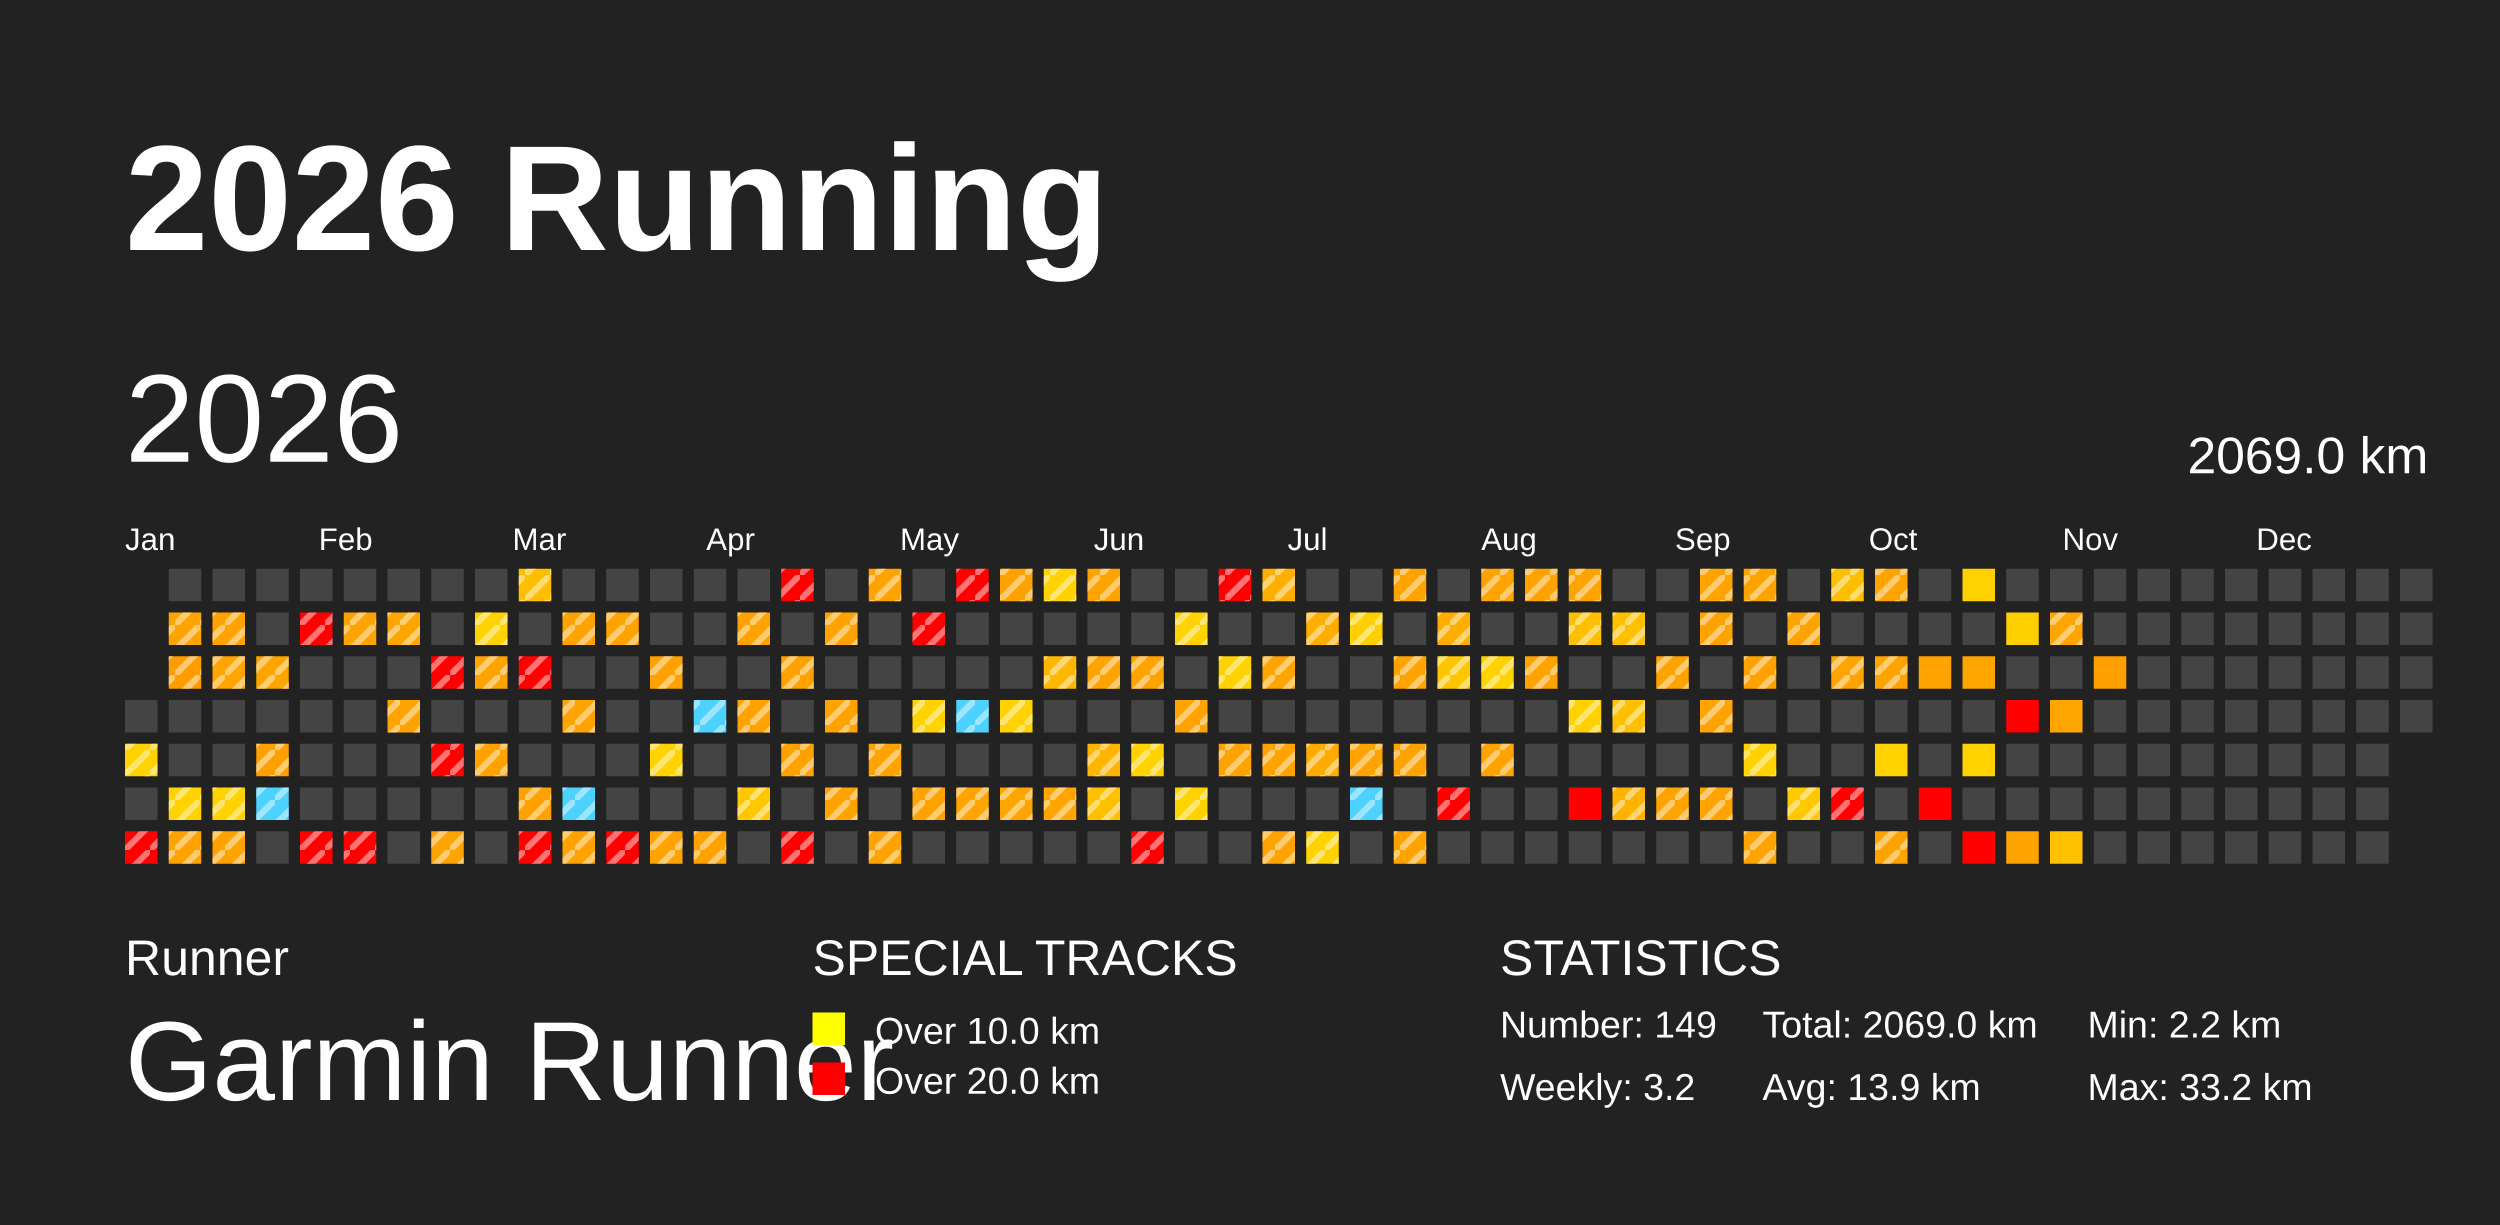
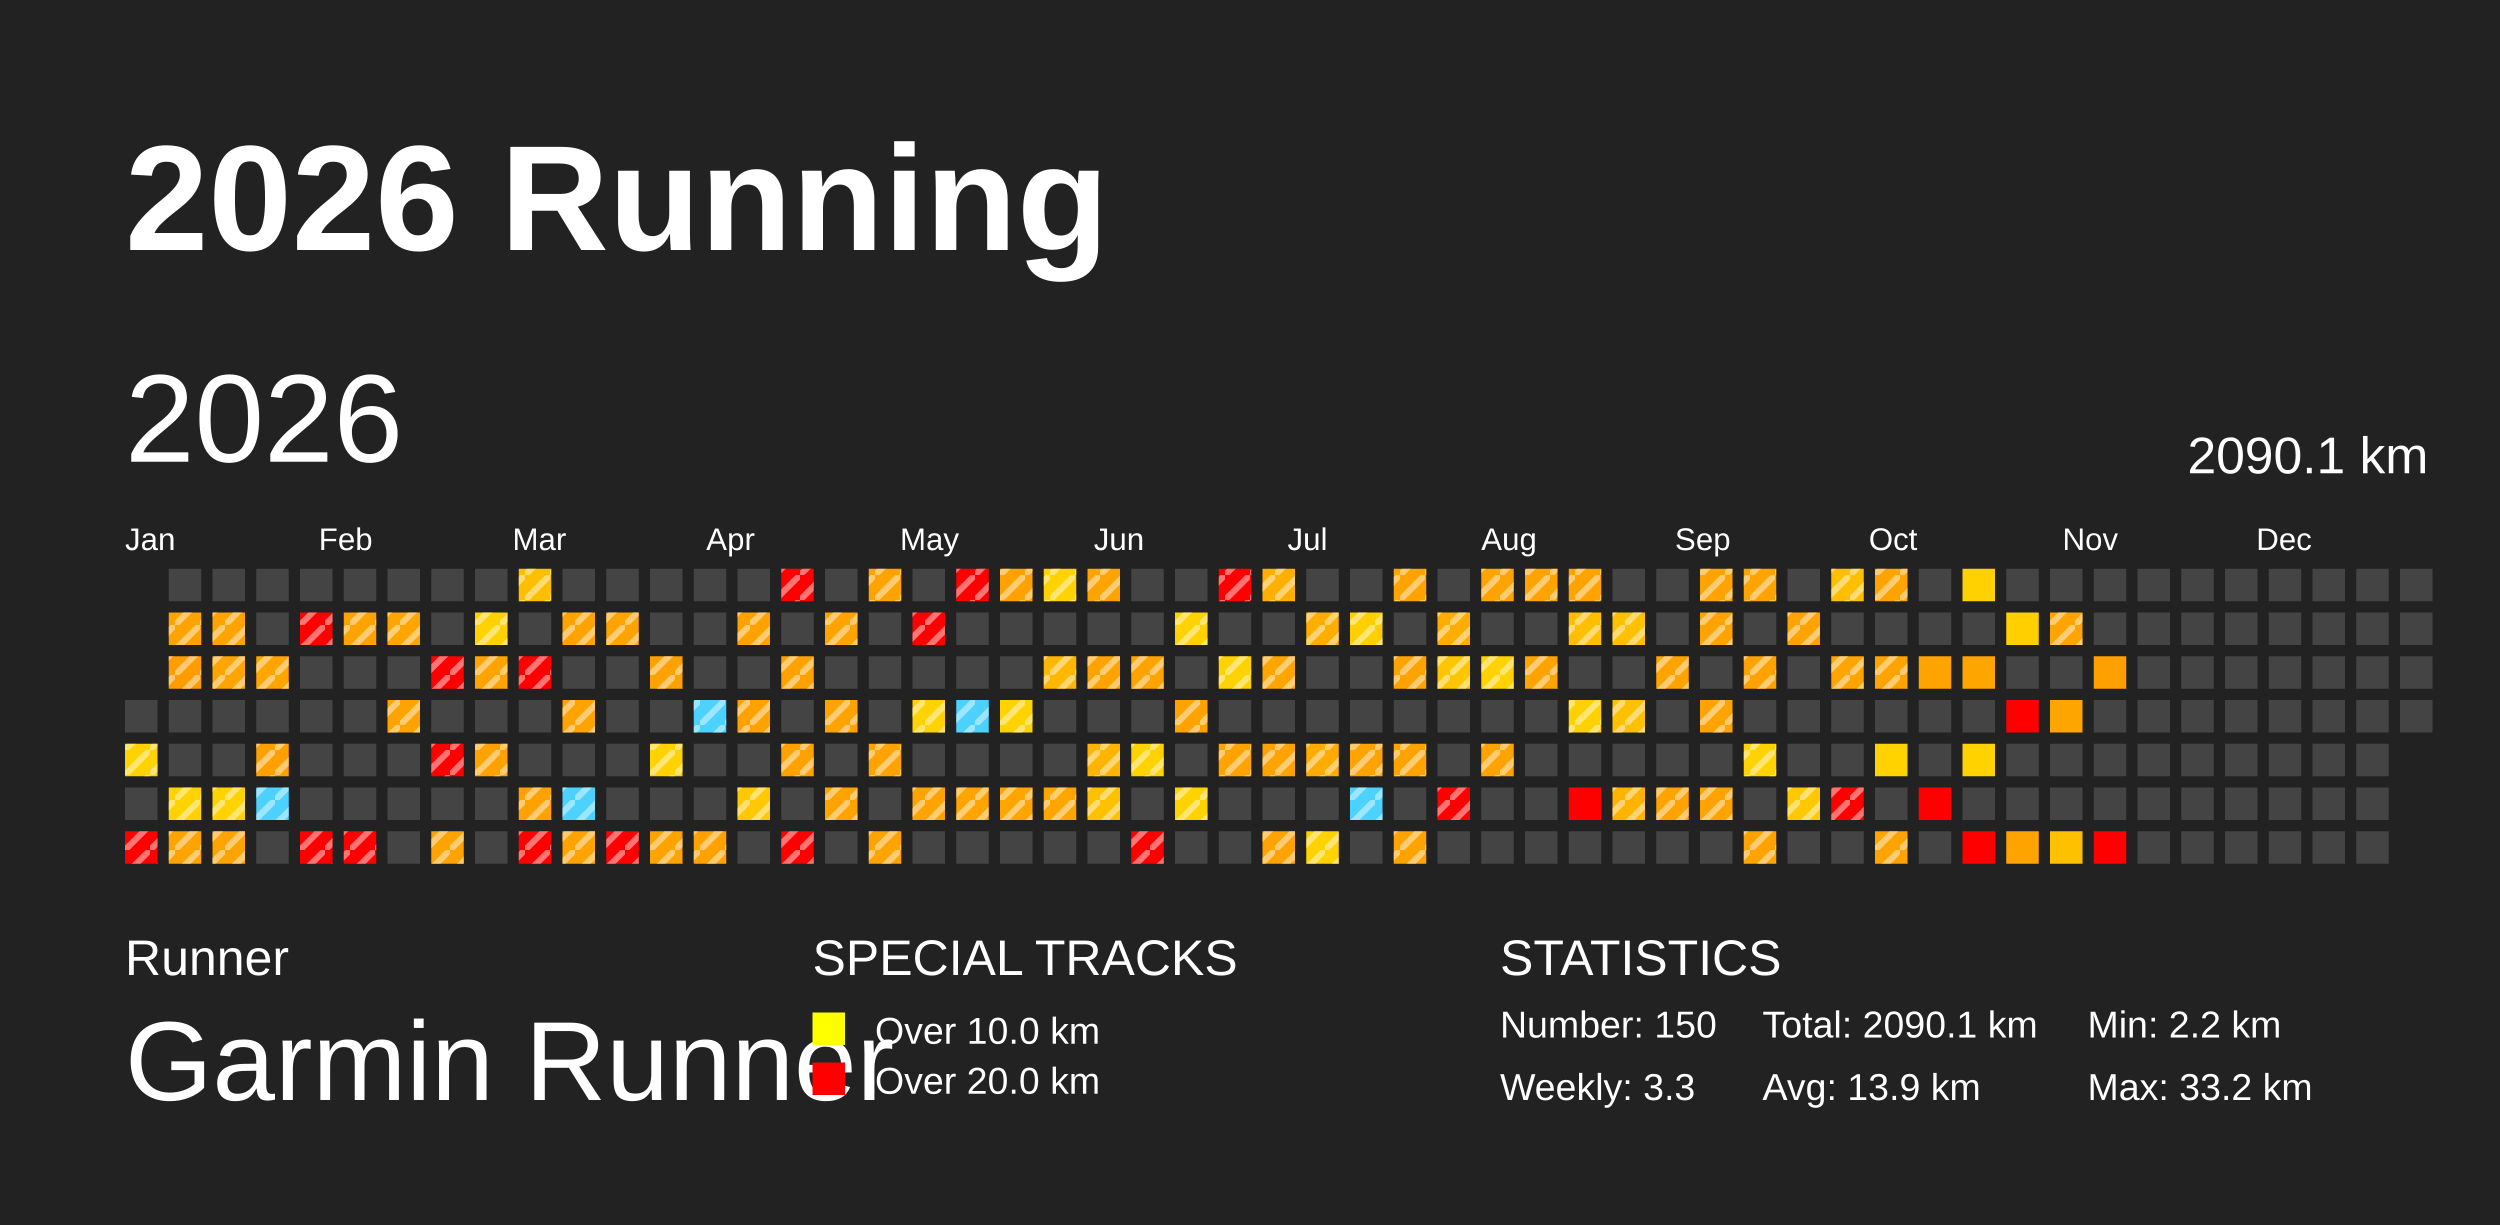
<svg xmlns="http://www.w3.org/2000/svg" baseProfile="full" height="98mm" version="1.1" viewBox="0,0,200,98" width="200mm">
  <defs>
    <pattern height="2" id="indoor-stripe" patternUnits="userSpaceOnUse" width="2">
      <line stroke="white" stroke-opacity="0.45" stroke-width="0.5" x1="0" x2="2" y1="2" y2="0" />
    </pattern>
  </defs>
  <rect fill="#222222" height="98" width="200" x="0" y="0" />
  <text fill="#FFFFFF" style="font-size:12px; font-family:Arial; font-weight:bold;" x="10" y="20">2026 Running</text>
  <text fill="#FFFFFF" style="font-size:4px; font-family:Arial" x="10" y="78">Runner</text>
  <text fill="#FFFFFF" style="font-size:9px; font-family:Arial" x="10" y="88">Garmin Runner</text>
  <text fill="#FFFFFF" style="font-size:4px; font-family:Arial" x="65" y="78">SPECIAL TRACKS</text>
  <rect fill="yellow" height="2.6" width="2.6" x="65" y="81" />
  <text fill="#FFFFFF" style="font-size:3px; font-family:Arial" x="70" y="83.5">Over 10.0 km</text>
  <rect fill="red" height="2.6" width="2.6" x="65" y="85" />
  <text fill="#FFFFFF" style="font-size:3px; font-family:Arial" x="70" y="87.5">Over 20.0 km</text>
  <text fill="#FFFFFF" style="font-size:4px; font-family:Arial" x="120" y="78">STATISTICS</text>
-   <text fill="#FFFFFF" style="font-size:3px; font-family:Arial" x="120" y="83">Number: 149</text>
-   <text fill="#FFFFFF" style="font-size:3px; font-family:Arial" x="120" y="88">Weekly: 3.2</text>
-   <text fill="#FFFFFF" style="font-size:3px; font-family:Arial" x="141" y="83">Total: 2069.0 km</text>
+   <text fill="#FFFFFF" style="font-size:3px; font-family:Arial" x="120" y="83">Number: 150</text>
+   <text fill="#FFFFFF" style="font-size:3px; font-family:Arial" x="120" y="88">Weekly: 3.3</text>
+   <text fill="#FFFFFF" style="font-size:3px; font-family:Arial" x="141" y="83">Total: 2090.1 km</text>
  <text fill="#FFFFFF" style="font-size:3px; font-family:Arial" x="141" y="88">Avg: 13.9 km</text>
  <text fill="#FFFFFF" style="font-size:3px; font-family:Arial" x="167" y="83">Min: 2.2 km</text>
  <text fill="#FFFFFF" style="font-size:3px; font-family:Arial" x="167" y="88">Max: 33.2 km</text>
  <text dominant-baseline="hanging" fill="#FFFFFF" style="font-size:10.0px; font-family:Arial;" x="10" y="30">2026</text>
-   <text dominant-baseline="hanging" fill="#FFFFFF" style="font-size:4.125px; font-family:Arial;" x="175" y="35">2069.0 km</text>
+   <text dominant-baseline="hanging" fill="#FFFFFF" style="font-size:4.125px; font-family:Arial;" x="175" y="35">2090.1 km</text>
  <text fill="#FFFFFF" style="font-size:2.5px; font-family:Arial" x="10.0" y="44">Jan</text>
  <text fill="#FFFFFF" style="font-size:2.5px; font-family:Arial" x="25.5" y="44">Feb</text>
  <text fill="#FFFFFF" style="font-size:2.5px; font-family:Arial" x="41.0" y="44">Mar</text>
  <text fill="#FFFFFF" style="font-size:2.5px; font-family:Arial" x="56.5" y="44">Apr</text>
  <text fill="#FFFFFF" style="font-size:2.5px; font-family:Arial" x="72.0" y="44">May</text>
  <text fill="#FFFFFF" style="font-size:2.5px; font-family:Arial" x="87.5" y="44">Jun</text>
  <text fill="#FFFFFF" style="font-size:2.5px; font-family:Arial" x="103.0" y="44">Jul</text>
  <text fill="#FFFFFF" style="font-size:2.5px; font-family:Arial" x="118.5" y="44">Aug</text>
  <text fill="#FFFFFF" style="font-size:2.5px; font-family:Arial" x="134.0" y="44">Sep</text>
  <text fill="#FFFFFF" style="font-size:2.5px; font-family:Arial" x="149.5" y="44">Oct</text>
  <text fill="#FFFFFF" style="font-size:2.5px; font-family:Arial" x="165.0" y="44">Nov</text>
  <text fill="#FFFFFF" style="font-size:2.5px; font-family:Arial" x="180.5" y="44">Dec</text>
  <rect fill="#444444" height="2.6" width="2.6" x="10.0" y="56.0" />
  <rect fill="#ffd200" height="2.6" width="2.6" x="10.0" y="59.5" />
  <rect fill="url(#indoor-stripe)" height="2.6" style="pointer-events: none;" width="2.6" x="10.0" y="59.5" />
  <rect fill="#444444" height="2.6" width="2.6" x="10.0" y="63.0" />
  <rect fill="red" height="2.6" width="2.6" x="10.0" y="66.5" />
  <rect fill="url(#indoor-stripe)" height="2.6" style="pointer-events: none;" width="2.6" x="10.0" y="66.5" />
  <rect fill="#444444" height="2.6" width="2.6" x="13.5" y="45.5" />
  <rect fill="#ffa300" height="2.6" width="2.6" x="13.5" y="49.0" />
  <rect fill="url(#indoor-stripe)" height="2.6" style="pointer-events: none;" width="2.6" x="13.5" y="49.0" />
  <rect fill="#ff9d00" height="2.6" width="2.6" x="13.5" y="52.5" />
  <rect fill="url(#indoor-stripe)" height="2.6" style="pointer-events: none;" width="2.6" x="13.5" y="52.5" />
  <rect fill="#444444" height="2.6" width="2.6" x="13.5" y="56.0" />
  <rect fill="#444444" height="2.6" width="2.6" x="13.5" y="59.5" />
  <rect fill="#ffd200" height="2.6" width="2.6" x="13.5" y="63.0" />
  <rect fill="url(#indoor-stripe)" height="2.6" style="pointer-events: none;" width="2.6" x="13.5" y="63.0" />
  <rect fill="#ffa300" height="2.6" width="2.6" x="13.5" y="66.5" />
  <rect fill="url(#indoor-stripe)" height="2.6" style="pointer-events: none;" width="2.6" x="13.5" y="66.5" />
  <rect fill="#444444" height="2.6" width="2.6" x="17.0" y="45.5" />
  <rect fill="#ffa300" height="2.6" width="2.6" x="17.0" y="49.0" />
  <rect fill="url(#indoor-stripe)" height="2.6" style="pointer-events: none;" width="2.6" x="17.0" y="49.0" />
  <rect fill="#ffa400" height="2.6" width="2.6" x="17.0" y="52.5" />
  <rect fill="url(#indoor-stripe)" height="2.6" style="pointer-events: none;" width="2.6" x="17.0" y="52.5" />
  <rect fill="#444444" height="2.6" width="2.6" x="17.0" y="56.0" />
  <rect fill="#444444" height="2.6" width="2.6" x="17.0" y="59.5" />
  <rect fill="#ffd200" height="2.6" width="2.6" x="17.0" y="63.0" />
  <rect fill="url(#indoor-stripe)" height="2.6" style="pointer-events: none;" width="2.6" x="17.0" y="63.0" />
  <rect fill="#ffa300" height="2.6" width="2.6" x="17.0" y="66.5" />
  <rect fill="url(#indoor-stripe)" height="2.6" style="pointer-events: none;" width="2.6" x="17.0" y="66.5" />
  <rect fill="#444444" height="2.6" width="2.6" x="20.5" y="45.5" />
  <rect fill="#444444" height="2.6" width="2.6" x="20.5" y="49.0" />
  <rect fill="#ffa500" height="2.6" width="2.6" x="20.5" y="52.5" />
  <rect fill="url(#indoor-stripe)" height="2.6" style="pointer-events: none;" width="2.6" x="20.5" y="52.5" />
  <rect fill="#444444" height="2.6" width="2.6" x="20.5" y="56.0" />
  <rect fill="#ffa000" height="2.6" width="2.6" x="20.5" y="59.5" />
  <rect fill="url(#indoor-stripe)" height="2.6" style="pointer-events: none;" width="2.6" x="20.5" y="59.5" />
  <rect fill="#4dd2ff" height="2.6" width="2.6" x="20.5" y="63.0" />
  <rect fill="url(#indoor-stripe)" height="2.6" style="pointer-events: none;" width="2.6" x="20.5" y="63.0" />
  <rect fill="#444444" height="2.6" width="2.6" x="20.5" y="66.5" />
  <rect fill="#444444" height="2.6" width="2.6" x="24.0" y="45.5" />
  <rect fill="red" height="2.6" width="2.6" x="24.0" y="49.0" />
  <rect fill="url(#indoor-stripe)" height="2.6" style="pointer-events: none;" width="2.6" x="24.0" y="49.0" />
  <rect fill="#444444" height="2.6" width="2.6" x="24.0" y="52.5" />
  <rect fill="#444444" height="2.6" width="2.6" x="24.0" y="56.0" />
  <rect fill="#444444" height="2.6" width="2.6" x="24.0" y="59.5" />
  <rect fill="#444444" height="2.6" width="2.6" x="24.0" y="63.0" />
  <rect fill="red" height="2.6" width="2.6" x="24.0" y="66.5" />
  <rect fill="url(#indoor-stripe)" height="2.6" style="pointer-events: none;" width="2.6" x="24.0" y="66.5" />
  <rect fill="#444444" height="2.6" width="2.6" x="27.5" y="45.5" />
  <rect fill="#ffa300" height="2.6" width="2.6" x="27.5" y="49.0" />
  <rect fill="url(#indoor-stripe)" height="2.6" style="pointer-events: none;" width="2.6" x="27.5" y="49.0" />
  <rect fill="#444444" height="2.6" width="2.6" x="27.5" y="52.5" />
  <rect fill="#444444" height="2.6" width="2.6" x="27.5" y="56.0" />
  <rect fill="#444444" height="2.6" width="2.6" x="27.5" y="59.5" />
  <rect fill="#444444" height="2.6" width="2.6" x="27.5" y="63.0" />
  <rect fill="red" height="2.6" width="2.6" x="27.5" y="66.5" />
  <rect fill="url(#indoor-stripe)" height="2.6" style="pointer-events: none;" width="2.6" x="27.5" y="66.5" />
  <rect fill="#444444" height="2.6" width="2.6" x="31.0" y="45.5" />
  <rect fill="#ffa500" height="2.6" width="2.6" x="31.0" y="49.0" />
  <rect fill="url(#indoor-stripe)" height="2.6" style="pointer-events: none;" width="2.6" x="31.0" y="49.0" />
  <rect fill="#444444" height="2.6" width="2.6" x="31.0" y="52.5" />
  <rect fill="#ffa300" height="2.6" width="2.6" x="31.0" y="56.0" />
  <rect fill="url(#indoor-stripe)" height="2.6" style="pointer-events: none;" width="2.6" x="31.0" y="56.0" />
  <rect fill="#444444" height="2.6" width="2.6" x="31.0" y="59.5" />
  <rect fill="#444444" height="2.6" width="2.6" x="31.0" y="63.0" />
  <rect fill="#444444" height="2.6" width="2.6" x="31.0" y="66.5" />
  <rect fill="#444444" height="2.6" width="2.6" x="34.5" y="45.5" />
  <rect fill="#444444" height="2.6" width="2.6" x="34.5" y="49.0" />
  <rect fill="red" height="2.6" width="2.6" x="34.5" y="52.5" />
  <rect fill="url(#indoor-stripe)" height="2.6" style="pointer-events: none;" width="2.6" x="34.5" y="52.5" />
  <rect fill="#444444" height="2.6" width="2.6" x="34.5" y="56.0" />
  <rect fill="red" height="2.6" width="2.6" x="34.5" y="59.5" />
  <rect fill="url(#indoor-stripe)" height="2.6" style="pointer-events: none;" width="2.6" x="34.5" y="59.5" />
  <rect fill="#444444" height="2.6" width="2.6" x="34.5" y="63.0" />
  <rect fill="#ffa300" height="2.6" width="2.6" x="34.5" y="66.5" />
  <rect fill="url(#indoor-stripe)" height="2.6" style="pointer-events: none;" width="2.6" x="34.5" y="66.5" />
  <rect fill="#444444" height="2.6" width="2.6" x="38.0" y="45.5" />
  <rect fill="#ffd200" height="2.6" width="2.6" x="38.0" y="49.0" />
  <rect fill="url(#indoor-stripe)" height="2.6" style="pointer-events: none;" width="2.6" x="38.0" y="49.0" />
  <rect fill="#ffa300" height="2.6" width="2.6" x="38.0" y="52.5" />
  <rect fill="url(#indoor-stripe)" height="2.6" style="pointer-events: none;" width="2.6" x="38.0" y="52.5" />
  <rect fill="#444444" height="2.6" width="2.6" x="38.0" y="56.0" />
  <rect fill="#ffa200" height="2.6" width="2.6" x="38.0" y="59.5" />
  <rect fill="url(#indoor-stripe)" height="2.6" style="pointer-events: none;" width="2.6" x="38.0" y="59.5" />
  <rect fill="#444444" height="2.6" width="2.6" x="38.0" y="63.0" />
  <rect fill="#444444" height="2.6" width="2.6" x="38.0" y="66.5" />
  <rect fill="#ffbf00" height="2.6" width="2.6" x="41.5" y="45.5" />
  <rect fill="url(#indoor-stripe)" height="2.6" style="pointer-events: none;" width="2.6" x="41.5" y="45.5" />
  <rect fill="#444444" height="2.6" width="2.6" x="41.5" y="49.0" />
  <rect fill="red" height="2.6" width="2.6" x="41.5" y="52.5" />
  <rect fill="url(#indoor-stripe)" height="2.6" style="pointer-events: none;" width="2.6" x="41.5" y="52.5" />
  <rect fill="#444444" height="2.6" width="2.6" x="41.5" y="56.0" />
  <rect fill="#444444" height="2.6" width="2.6" x="41.5" y="59.5" />
  <rect fill="#ffa100" height="2.6" width="2.6" x="41.5" y="63.0" />
  <rect fill="url(#indoor-stripe)" height="2.6" style="pointer-events: none;" width="2.6" x="41.5" y="63.0" />
  <rect fill="red" height="2.6" width="2.6" x="41.5" y="66.5" />
  <rect fill="url(#indoor-stripe)" height="2.6" style="pointer-events: none;" width="2.6" x="41.5" y="66.5" />
  <rect fill="#444444" height="2.6" width="2.6" x="45.0" y="45.5" />
  <rect fill="#ffa300" height="2.6" width="2.6" x="45.0" y="49.0" />
  <rect fill="url(#indoor-stripe)" height="2.6" style="pointer-events: none;" width="2.6" x="45.0" y="49.0" />
  <rect fill="#444444" height="2.6" width="2.6" x="45.0" y="52.5" />
  <rect fill="#ffa300" height="2.6" width="2.6" x="45.0" y="56.0" />
  <rect fill="url(#indoor-stripe)" height="2.6" style="pointer-events: none;" width="2.6" x="45.0" y="56.0" />
  <rect fill="#444444" height="2.6" width="2.6" x="45.0" y="59.5" />
  <rect fill="#4dd2ff" height="2.6" width="2.6" x="45.0" y="63.0" />
  <rect fill="url(#indoor-stripe)" height="2.6" style="pointer-events: none;" width="2.6" x="45.0" y="63.0" />
  <rect fill="#ffa300" height="2.6" width="2.6" x="45.0" y="66.5" />
  <rect fill="url(#indoor-stripe)" height="2.6" style="pointer-events: none;" width="2.6" x="45.0" y="66.5" />
  <rect fill="#444444" height="2.6" width="2.6" x="48.5" y="45.5" />
  <rect fill="#ffa300" height="2.6" width="2.6" x="48.5" y="49.0" />
  <rect fill="url(#indoor-stripe)" height="2.6" style="pointer-events: none;" width="2.6" x="48.5" y="49.0" />
  <rect fill="#444444" height="2.6" width="2.6" x="48.5" y="52.5" />
  <rect fill="#444444" height="2.6" width="2.6" x="48.5" y="56.0" />
  <rect fill="#444444" height="2.6" width="2.6" x="48.5" y="59.5" />
  <rect fill="#444444" height="2.6" width="2.6" x="48.5" y="63.0" />
  <rect fill="red" height="2.6" width="2.6" x="48.5" y="66.5" />
  <rect fill="url(#indoor-stripe)" height="2.6" style="pointer-events: none;" width="2.6" x="48.5" y="66.5" />
  <rect fill="#444444" height="2.6" width="2.6" x="52.0" y="45.5" />
  <rect fill="#444444" height="2.6" width="2.6" x="52.0" y="49.0" />
  <rect fill="#ffa100" height="2.6" width="2.6" x="52.0" y="52.5" />
  <rect fill="url(#indoor-stripe)" height="2.6" style="pointer-events: none;" width="2.6" x="52.0" y="52.5" />
  <rect fill="#444444" height="2.6" width="2.6" x="52.0" y="56.0" />
  <rect fill="#ffd200" height="2.6" width="2.6" x="52.0" y="59.5" />
  <rect fill="url(#indoor-stripe)" height="2.6" style="pointer-events: none;" width="2.6" x="52.0" y="59.5" />
  <rect fill="#444444" height="2.6" width="2.6" x="52.0" y="63.0" />
  <rect fill="#ffa300" height="2.6" width="2.6" x="52.0" y="66.5" />
  <rect fill="url(#indoor-stripe)" height="2.6" style="pointer-events: none;" width="2.6" x="52.0" y="66.5" />
  <rect fill="#444444" height="2.6" width="2.6" x="55.5" y="45.5" />
  <rect fill="#444444" height="2.6" width="2.6" x="55.5" y="49.0" />
  <rect fill="#444444" height="2.6" width="2.6" x="55.5" y="52.5" />
  <rect fill="#4dd2ff" height="2.6" width="2.6" x="55.5" y="56.0" />
  <rect fill="url(#indoor-stripe)" height="2.6" style="pointer-events: none;" width="2.6" x="55.5" y="56.0" />
  <rect fill="#444444" height="2.6" width="2.6" x="55.5" y="59.5" />
  <rect fill="#444444" height="2.6" width="2.6" x="55.5" y="63.0" />
  <rect fill="#ffa200" height="2.6" width="2.6" x="55.5" y="66.5" />
  <rect fill="url(#indoor-stripe)" height="2.6" style="pointer-events: none;" width="2.6" x="55.5" y="66.5" />
  <rect fill="#444444" height="2.6" width="2.6" x="59.0" y="45.5" />
  <rect fill="#ffa200" height="2.6" width="2.6" x="59.0" y="49.0" />
  <rect fill="url(#indoor-stripe)" height="2.6" style="pointer-events: none;" width="2.6" x="59.0" y="49.0" />
  <rect fill="#444444" height="2.6" width="2.6" x="59.0" y="52.5" />
  <rect fill="#ffa200" height="2.6" width="2.6" x="59.0" y="56.0" />
  <rect fill="url(#indoor-stripe)" height="2.6" style="pointer-events: none;" width="2.6" x="59.0" y="56.0" />
  <rect fill="#444444" height="2.6" width="2.6" x="59.0" y="59.5" />
  <rect fill="#ffc800" height="2.6" width="2.6" x="59.0" y="63.0" />
  <rect fill="url(#indoor-stripe)" height="2.6" style="pointer-events: none;" width="2.6" x="59.0" y="63.0" />
  <rect fill="#444444" height="2.6" width="2.6" x="59.0" y="66.5" />
  <rect fill="red" height="2.6" width="2.6" x="62.5" y="45.5" />
  <rect fill="url(#indoor-stripe)" height="2.6" style="pointer-events: none;" width="2.6" x="62.5" y="45.5" />
  <rect fill="#444444" height="2.6" width="2.6" x="62.5" y="49.0" />
  <rect fill="#ffa200" height="2.6" width="2.6" x="62.5" y="52.5" />
  <rect fill="url(#indoor-stripe)" height="2.6" style="pointer-events: none;" width="2.6" x="62.5" y="52.5" />
  <rect fill="#444444" height="2.6" width="2.6" x="62.5" y="56.0" />
  <rect fill="#ffa200" height="2.6" width="2.6" x="62.5" y="59.5" />
  <rect fill="url(#indoor-stripe)" height="2.6" style="pointer-events: none;" width="2.6" x="62.5" y="59.5" />
  <rect fill="#444444" height="2.6" width="2.6" x="62.5" y="63.0" />
  <rect fill="red" height="2.6" width="2.6" x="62.5" y="66.5" />
  <rect fill="url(#indoor-stripe)" height="2.6" style="pointer-events: none;" width="2.6" x="62.5" y="66.5" />
  <rect fill="#444444" height="2.6" width="2.6" x="66.0" y="45.5" />
  <rect fill="#ffa300" height="2.6" width="2.6" x="66.0" y="49.0" />
  <rect fill="url(#indoor-stripe)" height="2.6" style="pointer-events: none;" width="2.6" x="66.0" y="49.0" />
  <rect fill="#444444" height="2.6" width="2.6" x="66.0" y="52.5" />
  <rect fill="#ffa300" height="2.6" width="2.6" x="66.0" y="56.0" />
  <rect fill="url(#indoor-stripe)" height="2.6" style="pointer-events: none;" width="2.6" x="66.0" y="56.0" />
  <rect fill="#444444" height="2.6" width="2.6" x="66.0" y="59.5" />
  <rect fill="#ffa300" height="2.6" width="2.6" x="66.0" y="63.0" />
  <rect fill="url(#indoor-stripe)" height="2.6" style="pointer-events: none;" width="2.6" x="66.0" y="63.0" />
  <rect fill="#444444" height="2.6" width="2.6" x="66.0" y="66.5" />
  <rect fill="#ffa300" height="2.6" width="2.6" x="69.5" y="45.5" />
  <rect fill="url(#indoor-stripe)" height="2.6" style="pointer-events: none;" width="2.6" x="69.5" y="45.5" />
  <rect fill="#444444" height="2.6" width="2.6" x="69.5" y="49.0" />
  <rect fill="#444444" height="2.6" width="2.6" x="69.5" y="52.5" />
  <rect fill="#444444" height="2.6" width="2.6" x="69.5" y="56.0" />
  <rect fill="#ffa300" height="2.6" width="2.6" x="69.5" y="59.5" />
  <rect fill="url(#indoor-stripe)" height="2.6" style="pointer-events: none;" width="2.6" x="69.5" y="59.5" />
  <rect fill="#444444" height="2.6" width="2.6" x="69.5" y="63.0" />
  <rect fill="#ffa300" height="2.6" width="2.6" x="69.5" y="66.5" />
  <rect fill="url(#indoor-stripe)" height="2.6" style="pointer-events: none;" width="2.6" x="69.5" y="66.5" />
  <rect fill="#444444" height="2.6" width="2.6" x="73.0" y="45.5" />
  <rect fill="red" height="2.6" width="2.6" x="73.0" y="49.0" />
  <rect fill="url(#indoor-stripe)" height="2.6" style="pointer-events: none;" width="2.6" x="73.0" y="49.0" />
  <rect fill="#444444" height="2.6" width="2.6" x="73.0" y="52.5" />
  <rect fill="#ffd200" height="2.6" width="2.6" x="73.0" y="56.0" />
  <rect fill="url(#indoor-stripe)" height="2.6" style="pointer-events: none;" width="2.6" x="73.0" y="56.0" />
  <rect fill="#444444" height="2.6" width="2.6" x="73.0" y="59.5" />
  <rect fill="#ffa300" height="2.6" width="2.6" x="73.0" y="63.0" />
  <rect fill="url(#indoor-stripe)" height="2.6" style="pointer-events: none;" width="2.6" x="73.0" y="63.0" />
  <rect fill="#444444" height="2.6" width="2.6" x="73.0" y="66.5" />
  <rect fill="red" height="2.6" width="2.6" x="76.5" y="45.5" />
  <rect fill="url(#indoor-stripe)" height="2.6" style="pointer-events: none;" width="2.6" x="76.5" y="45.5" />
  <rect fill="#444444" height="2.6" width="2.6" x="76.5" y="49.0" />
  <rect fill="#444444" height="2.6" width="2.6" x="76.5" y="52.5" />
  <rect fill="#4dd2ff" height="2.6" width="2.6" x="76.5" y="56.0" />
  <rect fill="url(#indoor-stripe)" height="2.6" style="pointer-events: none;" width="2.6" x="76.5" y="56.0" />
  <rect fill="#444444" height="2.6" width="2.6" x="76.5" y="59.5" />
  <rect fill="#ffa400" height="2.6" width="2.6" x="76.5" y="63.0" />
  <rect fill="url(#indoor-stripe)" height="2.6" style="pointer-events: none;" width="2.6" x="76.5" y="63.0" />
  <rect fill="#444444" height="2.6" width="2.6" x="76.5" y="66.5" />
  <rect fill="#ffa200" height="2.6" width="2.6" x="80.0" y="45.5" />
  <rect fill="url(#indoor-stripe)" height="2.6" style="pointer-events: none;" width="2.6" x="80.0" y="45.5" />
  <rect fill="#444444" height="2.6" width="2.6" x="80.0" y="49.0" />
  <rect fill="#444444" height="2.6" width="2.6" x="80.0" y="52.5" />
  <rect fill="#ffd200" height="2.6" width="2.6" x="80.0" y="56.0" />
  <rect fill="url(#indoor-stripe)" height="2.6" style="pointer-events: none;" width="2.6" x="80.0" y="56.0" />
  <rect fill="#444444" height="2.6" width="2.6" x="80.0" y="59.5" />
  <rect fill="#ffa500" height="2.6" width="2.6" x="80.0" y="63.0" />
  <rect fill="url(#indoor-stripe)" height="2.6" style="pointer-events: none;" width="2.6" x="80.0" y="63.0" />
  <rect fill="#444444" height="2.6" width="2.6" x="80.0" y="66.5" />
  <rect fill="#ffd200" height="2.6" width="2.6" x="83.5" y="45.5" />
  <rect fill="url(#indoor-stripe)" height="2.6" style="pointer-events: none;" width="2.6" x="83.5" y="45.5" />
  <rect fill="#444444" height="2.6" width="2.6" x="83.5" y="49.0" />
  <rect fill="#ffb700" height="2.6" width="2.6" x="83.5" y="52.5" />
  <rect fill="url(#indoor-stripe)" height="2.6" style="pointer-events: none;" width="2.6" x="83.5" y="52.5" />
  <rect fill="#444444" height="2.6" width="2.6" x="83.5" y="56.0" />
  <rect fill="#444444" height="2.6" width="2.6" x="83.5" y="59.5" />
  <rect fill="#ffa500" height="2.6" width="2.6" x="83.5" y="63.0" />
  <rect fill="url(#indoor-stripe)" height="2.6" style="pointer-events: none;" width="2.6" x="83.5" y="63.0" />
  <rect fill="#444444" height="2.6" width="2.6" x="83.5" y="66.5" />
  <rect fill="#ffa300" height="2.6" width="2.6" x="87.0" y="45.5" />
  <rect fill="url(#indoor-stripe)" height="2.6" style="pointer-events: none;" width="2.6" x="87.0" y="45.5" />
  <rect fill="#444444" height="2.6" width="2.6" x="87.0" y="49.0" />
  <rect fill="#ffa300" height="2.6" width="2.6" x="87.0" y="52.5" />
  <rect fill="url(#indoor-stripe)" height="2.6" style="pointer-events: none;" width="2.6" x="87.0" y="52.5" />
  <rect fill="#444444" height="2.6" width="2.6" x="87.0" y="56.0" />
  <rect fill="#ffb500" height="2.6" width="2.6" x="87.0" y="59.5" />
  <rect fill="url(#indoor-stripe)" height="2.6" style="pointer-events: none;" width="2.6" x="87.0" y="59.5" />
  <rect fill="#ffc000" height="2.6" width="2.6" x="87.0" y="63.0" />
  <rect fill="url(#indoor-stripe)" height="2.6" style="pointer-events: none;" width="2.6" x="87.0" y="63.0" />
  <rect fill="#444444" height="2.6" width="2.6" x="87.0" y="66.5" />
  <rect fill="#444444" height="2.6" width="2.6" x="90.5" y="45.5" />
  <rect fill="#444444" height="2.6" width="2.6" x="90.5" y="49.0" />
  <rect fill="#ffa300" height="2.6" width="2.6" x="90.5" y="52.5" />
  <rect fill="url(#indoor-stripe)" height="2.6" style="pointer-events: none;" width="2.6" x="90.5" y="52.5" />
  <rect fill="#444444" height="2.6" width="2.6" x="90.5" y="56.0" />
  <rect fill="#ffd200" height="2.6" width="2.6" x="90.5" y="59.5" />
  <rect fill="url(#indoor-stripe)" height="2.6" style="pointer-events: none;" width="2.6" x="90.5" y="59.5" />
  <rect fill="#444444" height="2.6" width="2.6" x="90.5" y="63.0" />
  <rect fill="red" height="2.6" width="2.6" x="90.5" y="66.5" />
  <rect fill="url(#indoor-stripe)" height="2.6" style="pointer-events: none;" width="2.6" x="90.5" y="66.5" />
  <rect fill="#444444" height="2.6" width="2.6" x="94.0" y="45.5" />
  <rect fill="#ffd200" height="2.6" width="2.6" x="94.0" y="49.0" />
  <rect fill="url(#indoor-stripe)" height="2.6" style="pointer-events: none;" width="2.6" x="94.0" y="49.0" />
  <rect fill="#444444" height="2.6" width="2.6" x="94.0" y="52.5" />
  <rect fill="#ffa300" height="2.6" width="2.6" x="94.0" y="56.0" />
  <rect fill="url(#indoor-stripe)" height="2.6" style="pointer-events: none;" width="2.6" x="94.0" y="56.0" />
  <rect fill="#444444" height="2.6" width="2.6" x="94.0" y="59.5" />
  <rect fill="#ffd200" height="2.6" width="2.6" x="94.0" y="63.0" />
  <rect fill="url(#indoor-stripe)" height="2.6" style="pointer-events: none;" width="2.6" x="94.0" y="63.0" />
  <rect fill="#444444" height="2.6" width="2.6" x="94.0" y="66.5" />
  <rect fill="red" height="2.6" width="2.6" x="97.5" y="45.5" />
  <rect fill="url(#indoor-stripe)" height="2.6" style="pointer-events: none;" width="2.6" x="97.5" y="45.5" />
  <rect fill="#444444" height="2.6" width="2.6" x="97.5" y="49.0" />
  <rect fill="#ffd200" height="2.6" width="2.6" x="97.5" y="52.5" />
  <rect fill="url(#indoor-stripe)" height="2.6" style="pointer-events: none;" width="2.6" x="97.5" y="52.5" />
  <rect fill="#444444" height="2.6" width="2.6" x="97.5" y="56.0" />
  <rect fill="#ffa300" height="2.6" width="2.6" x="97.5" y="59.5" />
  <rect fill="url(#indoor-stripe)" height="2.6" style="pointer-events: none;" width="2.6" x="97.5" y="59.5" />
  <rect fill="#444444" height="2.6" width="2.6" x="97.5" y="63.0" />
  <rect fill="#444444" height="2.6" width="2.6" x="97.5" y="66.5" />
  <rect fill="#ffaf00" height="2.6" width="2.6" x="101.0" y="45.5" />
  <rect fill="url(#indoor-stripe)" height="2.6" style="pointer-events: none;" width="2.6" x="101.0" y="45.5" />
  <rect fill="#444444" height="2.6" width="2.6" x="101.0" y="49.0" />
  <rect fill="#ffa500" height="2.6" width="2.6" x="101.0" y="52.5" />
  <rect fill="url(#indoor-stripe)" height="2.6" style="pointer-events: none;" width="2.6" x="101.0" y="52.5" />
  <rect fill="#444444" height="2.6" width="2.6" x="101.0" y="56.0" />
  <rect fill="#ffa300" height="2.6" width="2.6" x="101.0" y="59.5" />
  <rect fill="url(#indoor-stripe)" height="2.6" style="pointer-events: none;" width="2.6" x="101.0" y="59.5" />
  <rect fill="#444444" height="2.6" width="2.6" x="101.0" y="63.0" />
  <rect fill="#ffa300" height="2.6" width="2.6" x="101.0" y="66.5" />
  <rect fill="url(#indoor-stripe)" height="2.6" style="pointer-events: none;" width="2.6" x="101.0" y="66.5" />
  <rect fill="#444444" height="2.6" width="2.6" x="104.5" y="45.5" />
  <rect fill="#ffae00" height="2.6" width="2.6" x="104.5" y="49.0" />
  <rect fill="url(#indoor-stripe)" height="2.6" style="pointer-events: none;" width="2.6" x="104.5" y="49.0" />
  <rect fill="#444444" height="2.6" width="2.6" x="104.5" y="52.5" />
  <rect fill="#444444" height="2.6" width="2.6" x="104.5" y="56.0" />
  <rect fill="#ffab00" height="2.6" width="2.6" x="104.5" y="59.5" />
  <rect fill="url(#indoor-stripe)" height="2.6" style="pointer-events: none;" width="2.6" x="104.5" y="59.5" />
  <rect fill="#444444" height="2.6" width="2.6" x="104.5" y="63.0" />
  <rect fill="#ffd200" height="2.6" width="2.6" x="104.5" y="66.5" />
  <rect fill="url(#indoor-stripe)" height="2.6" style="pointer-events: none;" width="2.6" x="104.5" y="66.5" />
  <rect fill="#444444" height="2.6" width="2.6" x="108.0" y="45.5" />
  <rect fill="#ffcf00" height="2.6" width="2.6" x="108.0" y="49.0" />
  <rect fill="url(#indoor-stripe)" height="2.6" style="pointer-events: none;" width="2.6" x="108.0" y="49.0" />
  <rect fill="#444444" height="2.6" width="2.6" x="108.0" y="52.5" />
  <rect fill="#444444" height="2.6" width="2.6" x="108.0" y="56.0" />
  <rect fill="#ffa300" height="2.6" width="2.6" x="108.0" y="59.5" />
  <rect fill="url(#indoor-stripe)" height="2.6" style="pointer-events: none;" width="2.6" x="108.0" y="59.5" />
  <rect fill="#4dd2ff" height="2.6" width="2.6" x="108.0" y="63.0" />
  <rect fill="url(#indoor-stripe)" height="2.6" style="pointer-events: none;" width="2.6" x="108.0" y="63.0" />
  <rect fill="#444444" height="2.6" width="2.6" x="108.0" y="66.5" />
  <rect fill="#ffa300" height="2.6" width="2.6" x="111.5" y="45.5" />
  <rect fill="url(#indoor-stripe)" height="2.6" style="pointer-events: none;" width="2.6" x="111.5" y="45.5" />
  <rect fill="#444444" height="2.6" width="2.6" x="111.5" y="49.0" />
  <rect fill="#ffa300" height="2.6" width="2.6" x="111.5" y="52.5" />
  <rect fill="url(#indoor-stripe)" height="2.6" style="pointer-events: none;" width="2.6" x="111.5" y="52.5" />
  <rect fill="#444444" height="2.6" width="2.6" x="111.5" y="56.0" />
  <rect fill="#ffa300" height="2.6" width="2.6" x="111.5" y="59.5" />
  <rect fill="url(#indoor-stripe)" height="2.6" style="pointer-events: none;" width="2.6" x="111.5" y="59.5" />
  <rect fill="#444444" height="2.6" width="2.6" x="111.5" y="63.0" />
  <rect fill="#ffa300" height="2.6" width="2.6" x="111.5" y="66.5" />
  <rect fill="url(#indoor-stripe)" height="2.6" style="pointer-events: none;" width="2.6" x="111.5" y="66.5" />
  <rect fill="#444444" height="2.6" width="2.6" x="115.0" y="45.5" />
  <rect fill="#ffae00" height="2.6" width="2.6" x="115.0" y="49.0" />
  <rect fill="url(#indoor-stripe)" height="2.6" style="pointer-events: none;" width="2.6" x="115.0" y="49.0" />
  <rect fill="#ffc600" height="2.6" width="2.6" x="115.0" y="52.5" />
  <rect fill="url(#indoor-stripe)" height="2.6" style="pointer-events: none;" width="2.6" x="115.0" y="52.5" />
  <rect fill="#444444" height="2.6" width="2.6" x="115.0" y="56.0" />
  <rect fill="#444444" height="2.6" width="2.6" x="115.0" y="59.5" />
  <rect fill="red" height="2.6" width="2.6" x="115.0" y="63.0" />
  <rect fill="url(#indoor-stripe)" height="2.6" style="pointer-events: none;" width="2.6" x="115.0" y="63.0" />
  <rect fill="#444444" height="2.6" width="2.6" x="115.0" y="66.5" />
  <rect fill="#ffa300" height="2.6" width="2.6" x="118.5" y="45.5" />
  <rect fill="url(#indoor-stripe)" height="2.6" style="pointer-events: none;" width="2.6" x="118.5" y="45.5" />
  <rect fill="#444444" height="2.6" width="2.6" x="118.5" y="49.0" />
  <rect fill="#ffd200" height="2.6" width="2.6" x="118.5" y="52.5" />
  <rect fill="url(#indoor-stripe)" height="2.6" style="pointer-events: none;" width="2.6" x="118.5" y="52.5" />
  <rect fill="#444444" height="2.6" width="2.6" x="118.5" y="56.0" />
  <rect fill="#ffa300" height="2.6" width="2.6" x="118.5" y="59.5" />
  <rect fill="url(#indoor-stripe)" height="2.6" style="pointer-events: none;" width="2.6" x="118.5" y="59.5" />
  <rect fill="#444444" height="2.6" width="2.6" x="118.5" y="63.0" />
  <rect fill="#444444" height="2.6" width="2.6" x="118.5" y="66.5" />
  <rect fill="#ffa300" height="2.6" width="2.6" x="122.0" y="45.5" />
  <rect fill="url(#indoor-stripe)" height="2.6" style="pointer-events: none;" width="2.6" x="122.0" y="45.5" />
  <rect fill="#444444" height="2.6" width="2.6" x="122.0" y="49.0" />
  <rect fill="#ffa300" height="2.6" width="2.6" x="122.0" y="52.5" />
  <rect fill="url(#indoor-stripe)" height="2.6" style="pointer-events: none;" width="2.6" x="122.0" y="52.5" />
  <rect fill="#444444" height="2.6" width="2.6" x="122.0" y="56.0" />
  <rect fill="#444444" height="2.6" width="2.6" x="122.0" y="59.5" />
  <rect fill="#444444" height="2.6" width="2.6" x="122.0" y="63.0" />
  <rect fill="#444444" height="2.6" width="2.6" x="122.0" y="66.5" />
  <rect fill="#ffa300" height="2.6" width="2.6" x="125.5" y="45.5" />
  <rect fill="url(#indoor-stripe)" height="2.6" style="pointer-events: none;" width="2.6" x="125.5" y="45.5" />
  <rect fill="#ffbe00" height="2.6" width="2.6" x="125.5" y="49.0" />
  <rect fill="url(#indoor-stripe)" height="2.6" style="pointer-events: none;" width="2.6" x="125.5" y="49.0" />
  <rect fill="#444444" height="2.6" width="2.6" x="125.5" y="52.5" />
  <rect fill="#ffd100" height="2.6" width="2.6" x="125.5" y="56.0" />
  <rect fill="url(#indoor-stripe)" height="2.6" style="pointer-events: none;" width="2.6" x="125.5" y="56.0" />
  <rect fill="#444444" height="2.6" width="2.6" x="125.5" y="59.5" />
  <rect fill="red" height="2.6" width="2.6" x="125.5" y="63.0" />
  <rect fill="#444444" height="2.6" width="2.6" x="125.5" y="66.5" />
  <rect fill="#444444" height="2.6" width="2.6" x="129.0" y="45.5" />
  <rect fill="#ffc000" height="2.6" width="2.6" x="129.0" y="49.0" />
  <rect fill="url(#indoor-stripe)" height="2.6" style="pointer-events: none;" width="2.6" x="129.0" y="49.0" />
  <rect fill="#444444" height="2.6" width="2.6" x="129.0" y="52.5" />
  <rect fill="#ffc000" height="2.6" width="2.6" x="129.0" y="56.0" />
  <rect fill="url(#indoor-stripe)" height="2.6" style="pointer-events: none;" width="2.6" x="129.0" y="56.0" />
  <rect fill="#444444" height="2.6" width="2.6" x="129.0" y="59.5" />
  <rect fill="#ffb200" height="2.6" width="2.6" x="129.0" y="63.0" />
  <rect fill="url(#indoor-stripe)" height="2.6" style="pointer-events: none;" width="2.6" x="129.0" y="63.0" />
  <rect fill="#444444" height="2.6" width="2.6" x="129.0" y="66.5" />
  <rect fill="#444444" height="2.6" width="2.6" x="132.5" y="45.5" />
  <rect fill="#444444" height="2.6" width="2.6" x="132.5" y="49.0" />
  <rect fill="#ffa300" height="2.6" width="2.6" x="132.5" y="52.5" />
  <rect fill="url(#indoor-stripe)" height="2.6" style="pointer-events: none;" width="2.6" x="132.5" y="52.5" />
  <rect fill="#444444" height="2.6" width="2.6" x="132.5" y="56.0" />
  <rect fill="#444444" height="2.6" width="2.6" x="132.5" y="59.5" />
  <rect fill="#ffa300" height="2.6" width="2.6" x="132.5" y="63.0" />
  <rect fill="url(#indoor-stripe)" height="2.6" style="pointer-events: none;" width="2.6" x="132.5" y="63.0" />
  <rect fill="#444444" height="2.6" width="2.6" x="132.5" y="66.5" />
  <rect fill="#ffa300" height="2.6" width="2.6" x="136.0" y="45.5" />
  <rect fill="url(#indoor-stripe)" height="2.6" style="pointer-events: none;" width="2.6" x="136.0" y="45.5" />
  <rect fill="#ffa300" height="2.6" width="2.6" x="136.0" y="49.0" />
  <rect fill="url(#indoor-stripe)" height="2.6" style="pointer-events: none;" width="2.6" x="136.0" y="49.0" />
  <rect fill="#444444" height="2.6" width="2.6" x="136.0" y="52.5" />
  <rect fill="#ffa300" height="2.6" width="2.6" x="136.0" y="56.0" />
  <rect fill="url(#indoor-stripe)" height="2.6" style="pointer-events: none;" width="2.6" x="136.0" y="56.0" />
  <rect fill="#444444" height="2.6" width="2.6" x="136.0" y="59.5" />
  <rect fill="#ffa300" height="2.6" width="2.6" x="136.0" y="63.0" />
  <rect fill="url(#indoor-stripe)" height="2.6" style="pointer-events: none;" width="2.6" x="136.0" y="63.0" />
  <rect fill="#444444" height="2.6" width="2.6" x="136.0" y="66.5" />
  <rect fill="#ffa300" height="2.6" width="2.6" x="139.5" y="45.5" />
  <rect fill="url(#indoor-stripe)" height="2.6" style="pointer-events: none;" width="2.6" x="139.5" y="45.5" />
  <rect fill="#444444" height="2.6" width="2.6" x="139.5" y="49.0" />
  <rect fill="#ffa200" height="2.6" width="2.6" x="139.5" y="52.5" />
  <rect fill="url(#indoor-stripe)" height="2.6" style="pointer-events: none;" width="2.6" x="139.5" y="52.5" />
  <rect fill="#444444" height="2.6" width="2.6" x="139.5" y="56.0" />
  <rect fill="#ffd200" height="2.6" width="2.6" x="139.5" y="59.5" />
  <rect fill="url(#indoor-stripe)" height="2.6" style="pointer-events: none;" width="2.6" x="139.5" y="59.5" />
  <rect fill="#444444" height="2.6" width="2.6" x="139.5" y="63.0" />
  <rect fill="#ffa300" height="2.6" width="2.6" x="139.5" y="66.5" />
  <rect fill="url(#indoor-stripe)" height="2.6" style="pointer-events: none;" width="2.6" x="139.5" y="66.5" />
  <rect fill="#444444" height="2.6" width="2.6" x="143.0" y="45.5" />
  <rect fill="#ffa300" height="2.6" width="2.6" x="143.0" y="49.0" />
  <rect fill="url(#indoor-stripe)" height="2.6" style="pointer-events: none;" width="2.6" x="143.0" y="49.0" />
  <rect fill="#444444" height="2.6" width="2.6" x="143.0" y="52.5" />
  <rect fill="#444444" height="2.6" width="2.6" x="143.0" y="56.0" />
  <rect fill="#444444" height="2.6" width="2.6" x="143.0" y="59.5" />
  <rect fill="#ffc800" height="2.6" width="2.6" x="143.0" y="63.0" />
  <rect fill="url(#indoor-stripe)" height="2.6" style="pointer-events: none;" width="2.6" x="143.0" y="63.0" />
  <rect fill="#444444" height="2.6" width="2.6" x="143.0" y="66.5" />
  <rect fill="#ffbf00" height="2.6" width="2.6" x="146.5" y="45.5" />
  <rect fill="url(#indoor-stripe)" height="2.6" style="pointer-events: none;" width="2.6" x="146.5" y="45.5" />
  <rect fill="#444444" height="2.6" width="2.6" x="146.5" y="49.0" />
  <rect fill="#ffa400" height="2.6" width="2.6" x="146.5" y="52.5" />
  <rect fill="url(#indoor-stripe)" height="2.6" style="pointer-events: none;" width="2.6" x="146.5" y="52.5" />
  <rect fill="#444444" height="2.6" width="2.6" x="146.5" y="56.0" />
  <rect fill="#444444" height="2.6" width="2.6" x="146.5" y="59.5" />
  <rect fill="red" height="2.6" width="2.6" x="146.5" y="63.0" />
  <rect fill="url(#indoor-stripe)" height="2.6" style="pointer-events: none;" width="2.6" x="146.5" y="63.0" />
  <rect fill="#444444" height="2.6" width="2.6" x="146.5" y="66.5" />
  <rect fill="#ffa300" height="2.6" width="2.6" x="150.0" y="45.5" />
  <rect fill="url(#indoor-stripe)" height="2.6" style="pointer-events: none;" width="2.6" x="150.0" y="45.5" />
  <rect fill="#444444" height="2.6" width="2.6" x="150.0" y="49.0" />
  <rect fill="#ffa300" height="2.6" width="2.6" x="150.0" y="52.5" />
  <rect fill="url(#indoor-stripe)" height="2.6" style="pointer-events: none;" width="2.6" x="150.0" y="52.5" />
  <rect fill="#444444" height="2.6" width="2.6" x="150.0" y="56.0" />
  <rect fill="#ffd200" height="2.6" width="2.6" x="150.0" y="59.5" />
  <rect fill="#444444" height="2.6" width="2.6" x="150.0" y="63.0" />
  <rect fill="#ffa300" height="2.6" width="2.6" x="150.0" y="66.5" />
  <rect fill="url(#indoor-stripe)" height="2.6" style="pointer-events: none;" width="2.6" x="150.0" y="66.5" />
  <rect fill="#444444" height="2.6" width="2.6" x="153.5" y="45.5" />
  <rect fill="#444444" height="2.6" width="2.6" x="153.5" y="49.0" />
  <rect fill="#ffa300" height="2.6" width="2.6" x="153.5" y="52.5" />
  <rect fill="#444444" height="2.6" width="2.6" x="153.5" y="56.0" />
  <rect fill="#444444" height="2.6" width="2.6" x="153.5" y="59.5" />
  <rect fill="red" height="2.6" width="2.6" x="153.5" y="63.0" />
  <rect fill="#444444" height="2.6" width="2.6" x="153.5" y="66.5" />
  <rect fill="#ffd100" height="2.6" width="2.6" x="157.0" y="45.5" />
  <rect fill="#444444" height="2.6" width="2.6" x="157.0" y="49.0" />
  <rect fill="#ffa500" height="2.6" width="2.6" x="157.0" y="52.5" />
  <rect fill="#444444" height="2.6" width="2.6" x="157.0" y="56.0" />
  <rect fill="#ffd200" height="2.6" width="2.6" x="157.0" y="59.5" />
  <rect fill="#444444" height="2.6" width="2.6" x="157.0" y="63.0" />
  <rect fill="red" height="2.6" width="2.6" x="157.0" y="66.5" />
  <rect fill="#444444" height="2.6" width="2.6" x="160.5" y="45.5" />
  <rect fill="#ffcf00" height="2.6" width="2.6" x="160.5" y="49.0" />
  <rect fill="#444444" height="2.6" width="2.6" x="160.5" y="52.5" />
  <rect fill="red" height="2.6" width="2.6" x="160.5" y="56.0" />
  <rect fill="#444444" height="2.6" width="2.6" x="160.5" y="59.5" />
  <rect fill="#444444" height="2.6" width="2.6" x="160.5" y="63.0" />
  <rect fill="#ffa300" height="2.6" width="2.6" x="160.5" y="66.5" />
  <rect fill="#444444" height="2.6" width="2.6" x="164.0" y="45.5" />
  <rect fill="#ffa400" height="2.6" width="2.6" x="164.0" y="49.0" />
  <rect fill="url(#indoor-stripe)" height="2.6" style="pointer-events: none;" width="2.6" x="164.0" y="49.0" />
  <rect fill="#444444" height="2.6" width="2.6" x="164.0" y="52.5" />
  <rect fill="#ffa500" height="2.6" width="2.6" x="164.0" y="56.0" />
  <rect fill="#444444" height="2.6" width="2.6" x="164.0" y="59.5" />
  <rect fill="#444444" height="2.6" width="2.6" x="164.0" y="63.0" />
  <rect fill="#ffc000" height="2.6" width="2.6" x="164.0" y="66.5" />
  <rect fill="#444444" height="2.6" width="2.6" x="167.5" y="45.5" />
  <rect fill="#444444" height="2.6" width="2.6" x="167.5" y="49.0" />
  <rect fill="#ffa000" height="2.6" width="2.6" x="167.5" y="52.5" />
  <rect fill="#444444" height="2.6" width="2.6" x="167.5" y="56.0" />
  <rect fill="#444444" height="2.6" width="2.6" x="167.5" y="59.5" />
  <rect fill="#444444" height="2.6" width="2.6" x="167.5" y="63.0" />
-   <rect fill="#444444" height="2.6" width="2.6" x="167.5" y="66.5" />
+   <rect fill="red" height="2.6" width="2.6" x="167.5" y="66.5" />
  <rect fill="#444444" height="2.6" width="2.6" x="171.0" y="45.5" />
  <rect fill="#444444" height="2.6" width="2.6" x="171.0" y="49.0" />
  <rect fill="#444444" height="2.6" width="2.6" x="171.0" y="52.5" />
  <rect fill="#444444" height="2.6" width="2.6" x="171.0" y="56.0" />
  <rect fill="#444444" height="2.6" width="2.6" x="171.0" y="59.5" />
  <rect fill="#444444" height="2.6" width="2.6" x="171.0" y="63.0" />
  <rect fill="#444444" height="2.6" width="2.6" x="171.0" y="66.5" />
  <rect fill="#444444" height="2.6" width="2.6" x="174.5" y="45.5" />
  <rect fill="#444444" height="2.6" width="2.6" x="174.5" y="49.0" />
  <rect fill="#444444" height="2.6" width="2.6" x="174.5" y="52.5" />
  <rect fill="#444444" height="2.6" width="2.6" x="174.5" y="56.0" />
  <rect fill="#444444" height="2.6" width="2.6" x="174.5" y="59.5" />
  <rect fill="#444444" height="2.6" width="2.6" x="174.5" y="63.0" />
  <rect fill="#444444" height="2.6" width="2.6" x="174.5" y="66.5" />
  <rect fill="#444444" height="2.6" width="2.6" x="178.0" y="45.5" />
  <rect fill="#444444" height="2.6" width="2.6" x="178.0" y="49.0" />
  <rect fill="#444444" height="2.6" width="2.6" x="178.0" y="52.5" />
  <rect fill="#444444" height="2.6" width="2.6" x="178.0" y="56.0" />
  <rect fill="#444444" height="2.6" width="2.6" x="178.0" y="59.5" />
  <rect fill="#444444" height="2.6" width="2.6" x="178.0" y="63.0" />
  <rect fill="#444444" height="2.6" width="2.6" x="178.0" y="66.5" />
  <rect fill="#444444" height="2.6" width="2.6" x="181.5" y="45.5" />
  <rect fill="#444444" height="2.6" width="2.6" x="181.5" y="49.0" />
  <rect fill="#444444" height="2.6" width="2.6" x="181.5" y="52.5" />
  <rect fill="#444444" height="2.6" width="2.6" x="181.5" y="56.0" />
  <rect fill="#444444" height="2.6" width="2.6" x="181.5" y="59.5" />
  <rect fill="#444444" height="2.6" width="2.6" x="181.5" y="63.0" />
  <rect fill="#444444" height="2.6" width="2.6" x="181.5" y="66.5" />
  <rect fill="#444444" height="2.6" width="2.6" x="185.0" y="45.5" />
  <rect fill="#444444" height="2.6" width="2.6" x="185.0" y="49.0" />
  <rect fill="#444444" height="2.6" width="2.6" x="185.0" y="52.5" />
  <rect fill="#444444" height="2.6" width="2.6" x="185.0" y="56.0" />
  <rect fill="#444444" height="2.6" width="2.6" x="185.0" y="59.5" />
  <rect fill="#444444" height="2.6" width="2.6" x="185.0" y="63.0" />
  <rect fill="#444444" height="2.6" width="2.6" x="185.0" y="66.5" />
  <rect fill="#444444" height="2.6" width="2.6" x="188.5" y="45.5" />
  <rect fill="#444444" height="2.6" width="2.6" x="188.5" y="49.0" />
  <rect fill="#444444" height="2.6" width="2.6" x="188.5" y="52.5" />
  <rect fill="#444444" height="2.6" width="2.6" x="188.5" y="56.0" />
  <rect fill="#444444" height="2.6" width="2.6" x="188.5" y="59.5" />
  <rect fill="#444444" height="2.6" width="2.6" x="188.5" y="63.0" />
  <rect fill="#444444" height="2.6" width="2.6" x="188.5" y="66.5" />
  <rect fill="#444444" height="2.6" width="2.6" x="192.0" y="45.5" />
  <rect fill="#444444" height="2.6" width="2.6" x="192.0" y="49.0" />
  <rect fill="#444444" height="2.6" width="2.6" x="192.0" y="52.5" />
  <rect fill="#444444" height="2.6" width="2.6" x="192.0" y="56.0" />
</svg>
